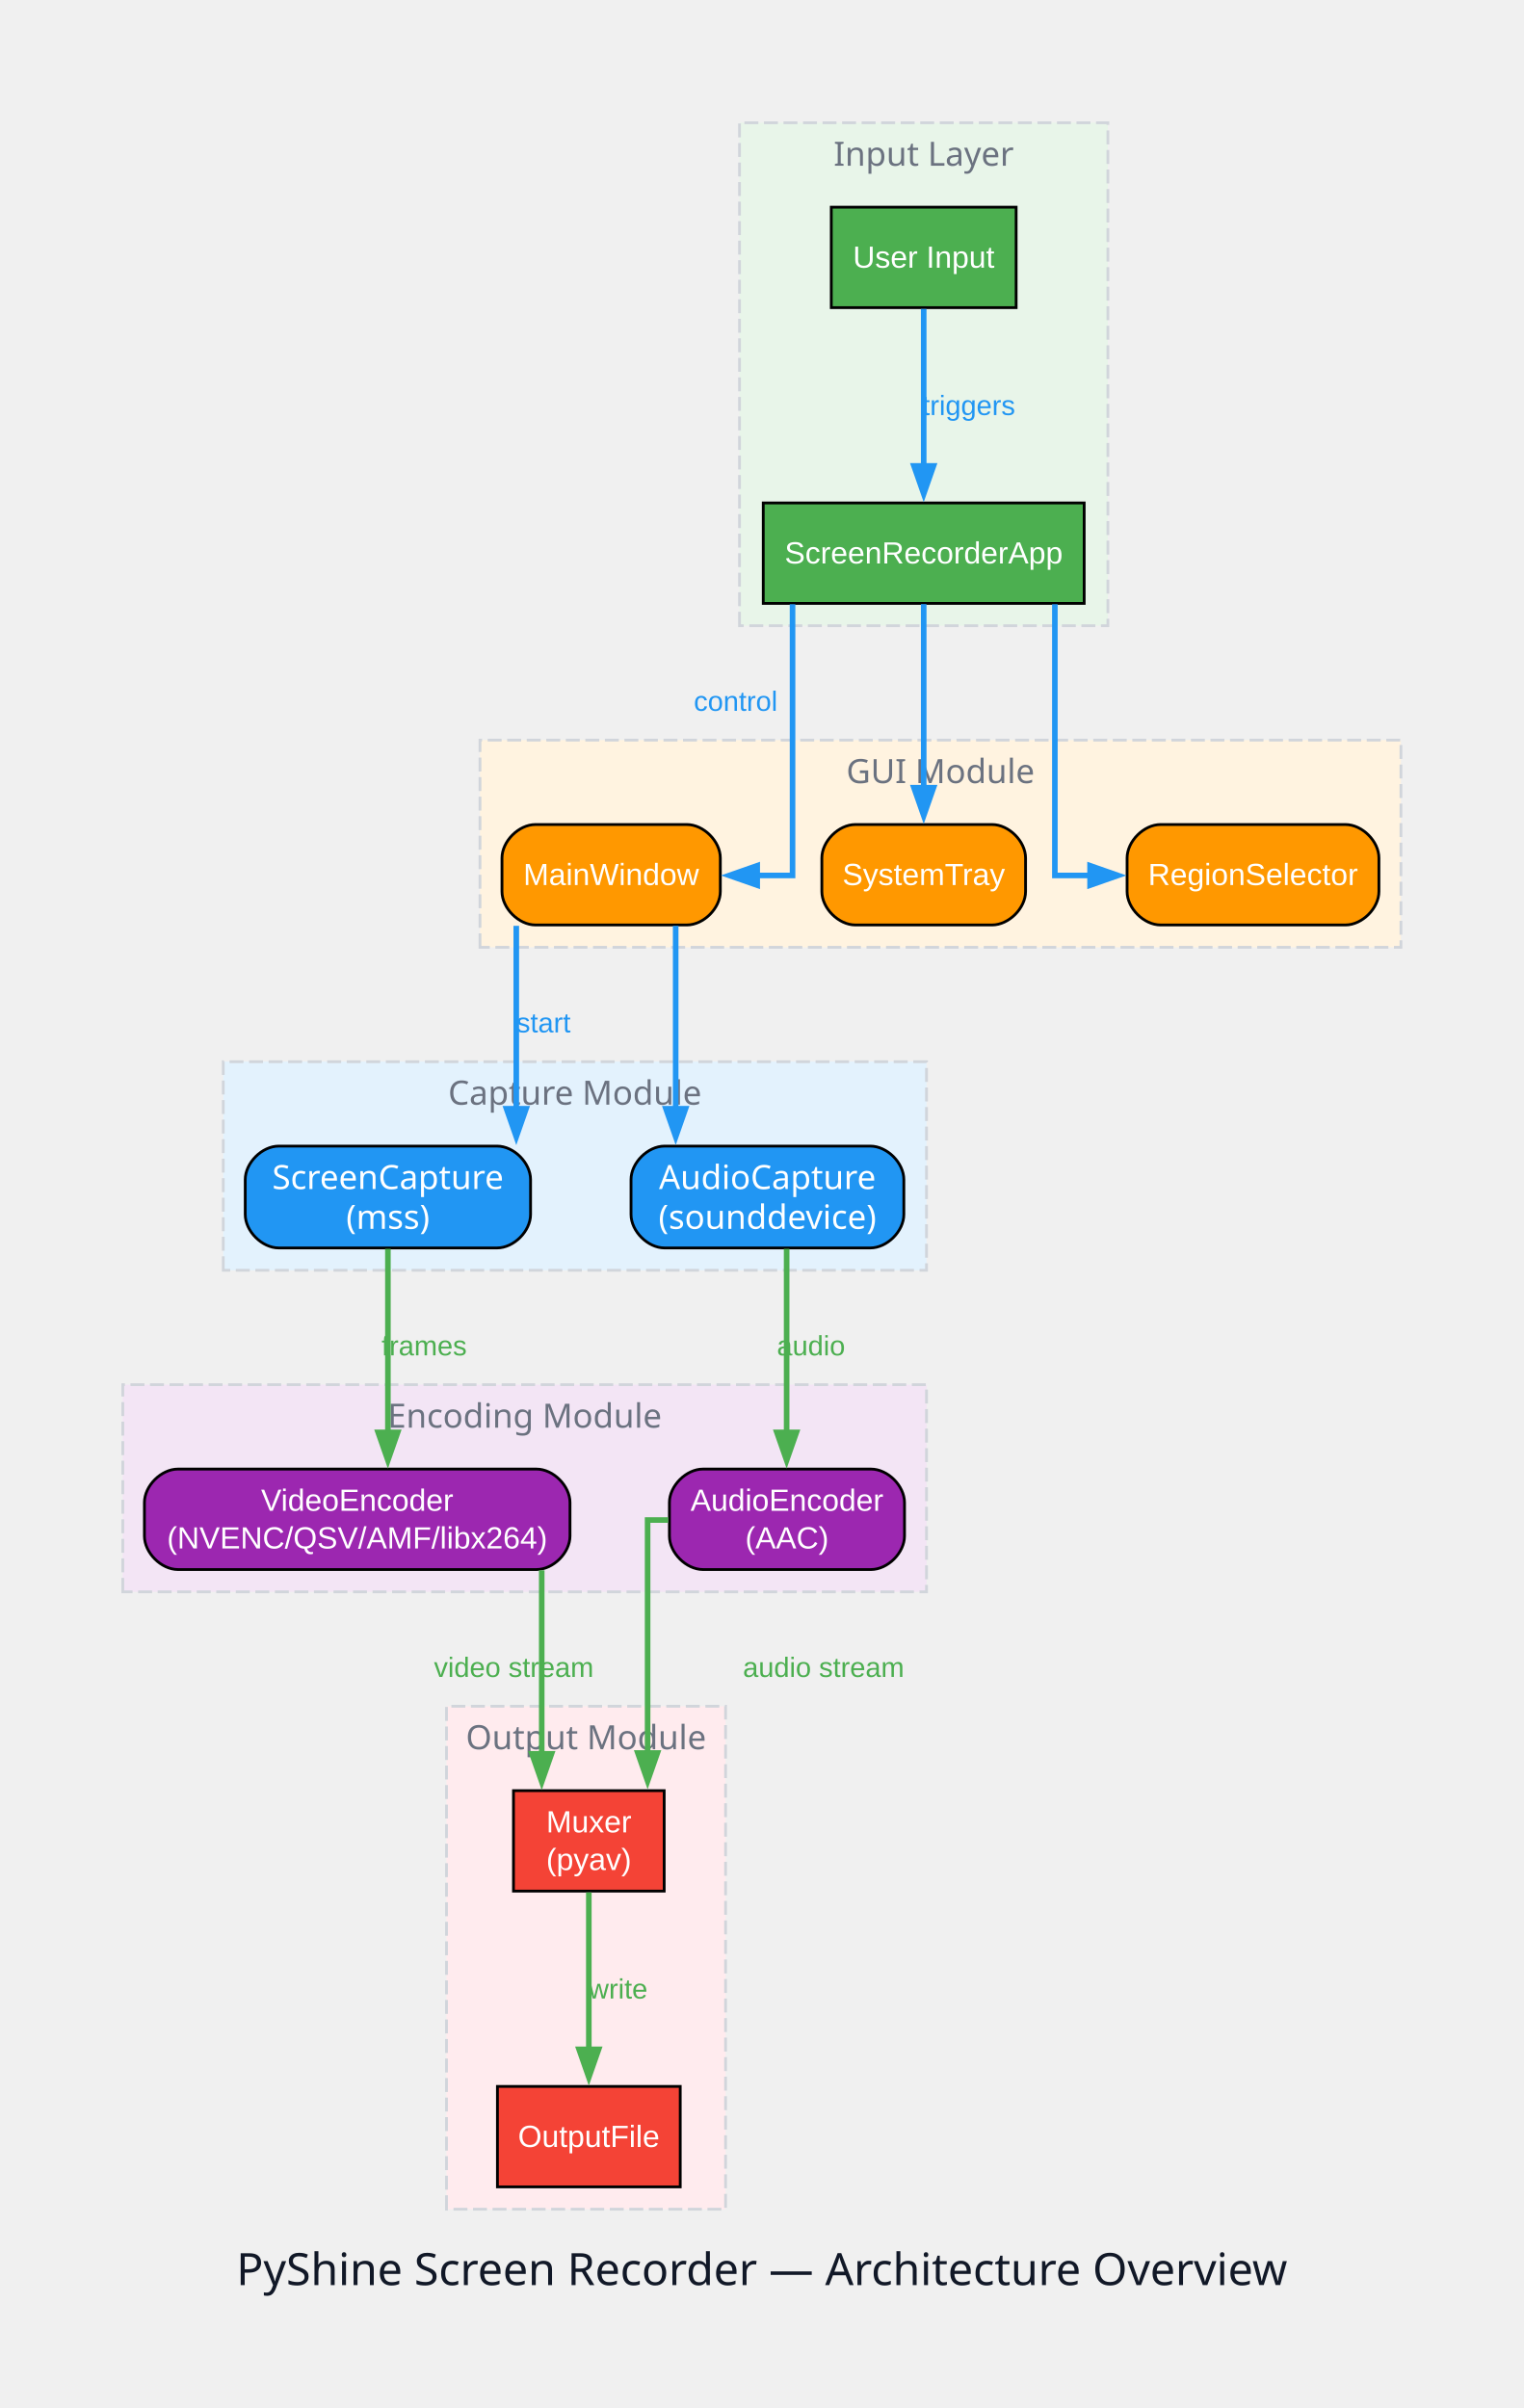
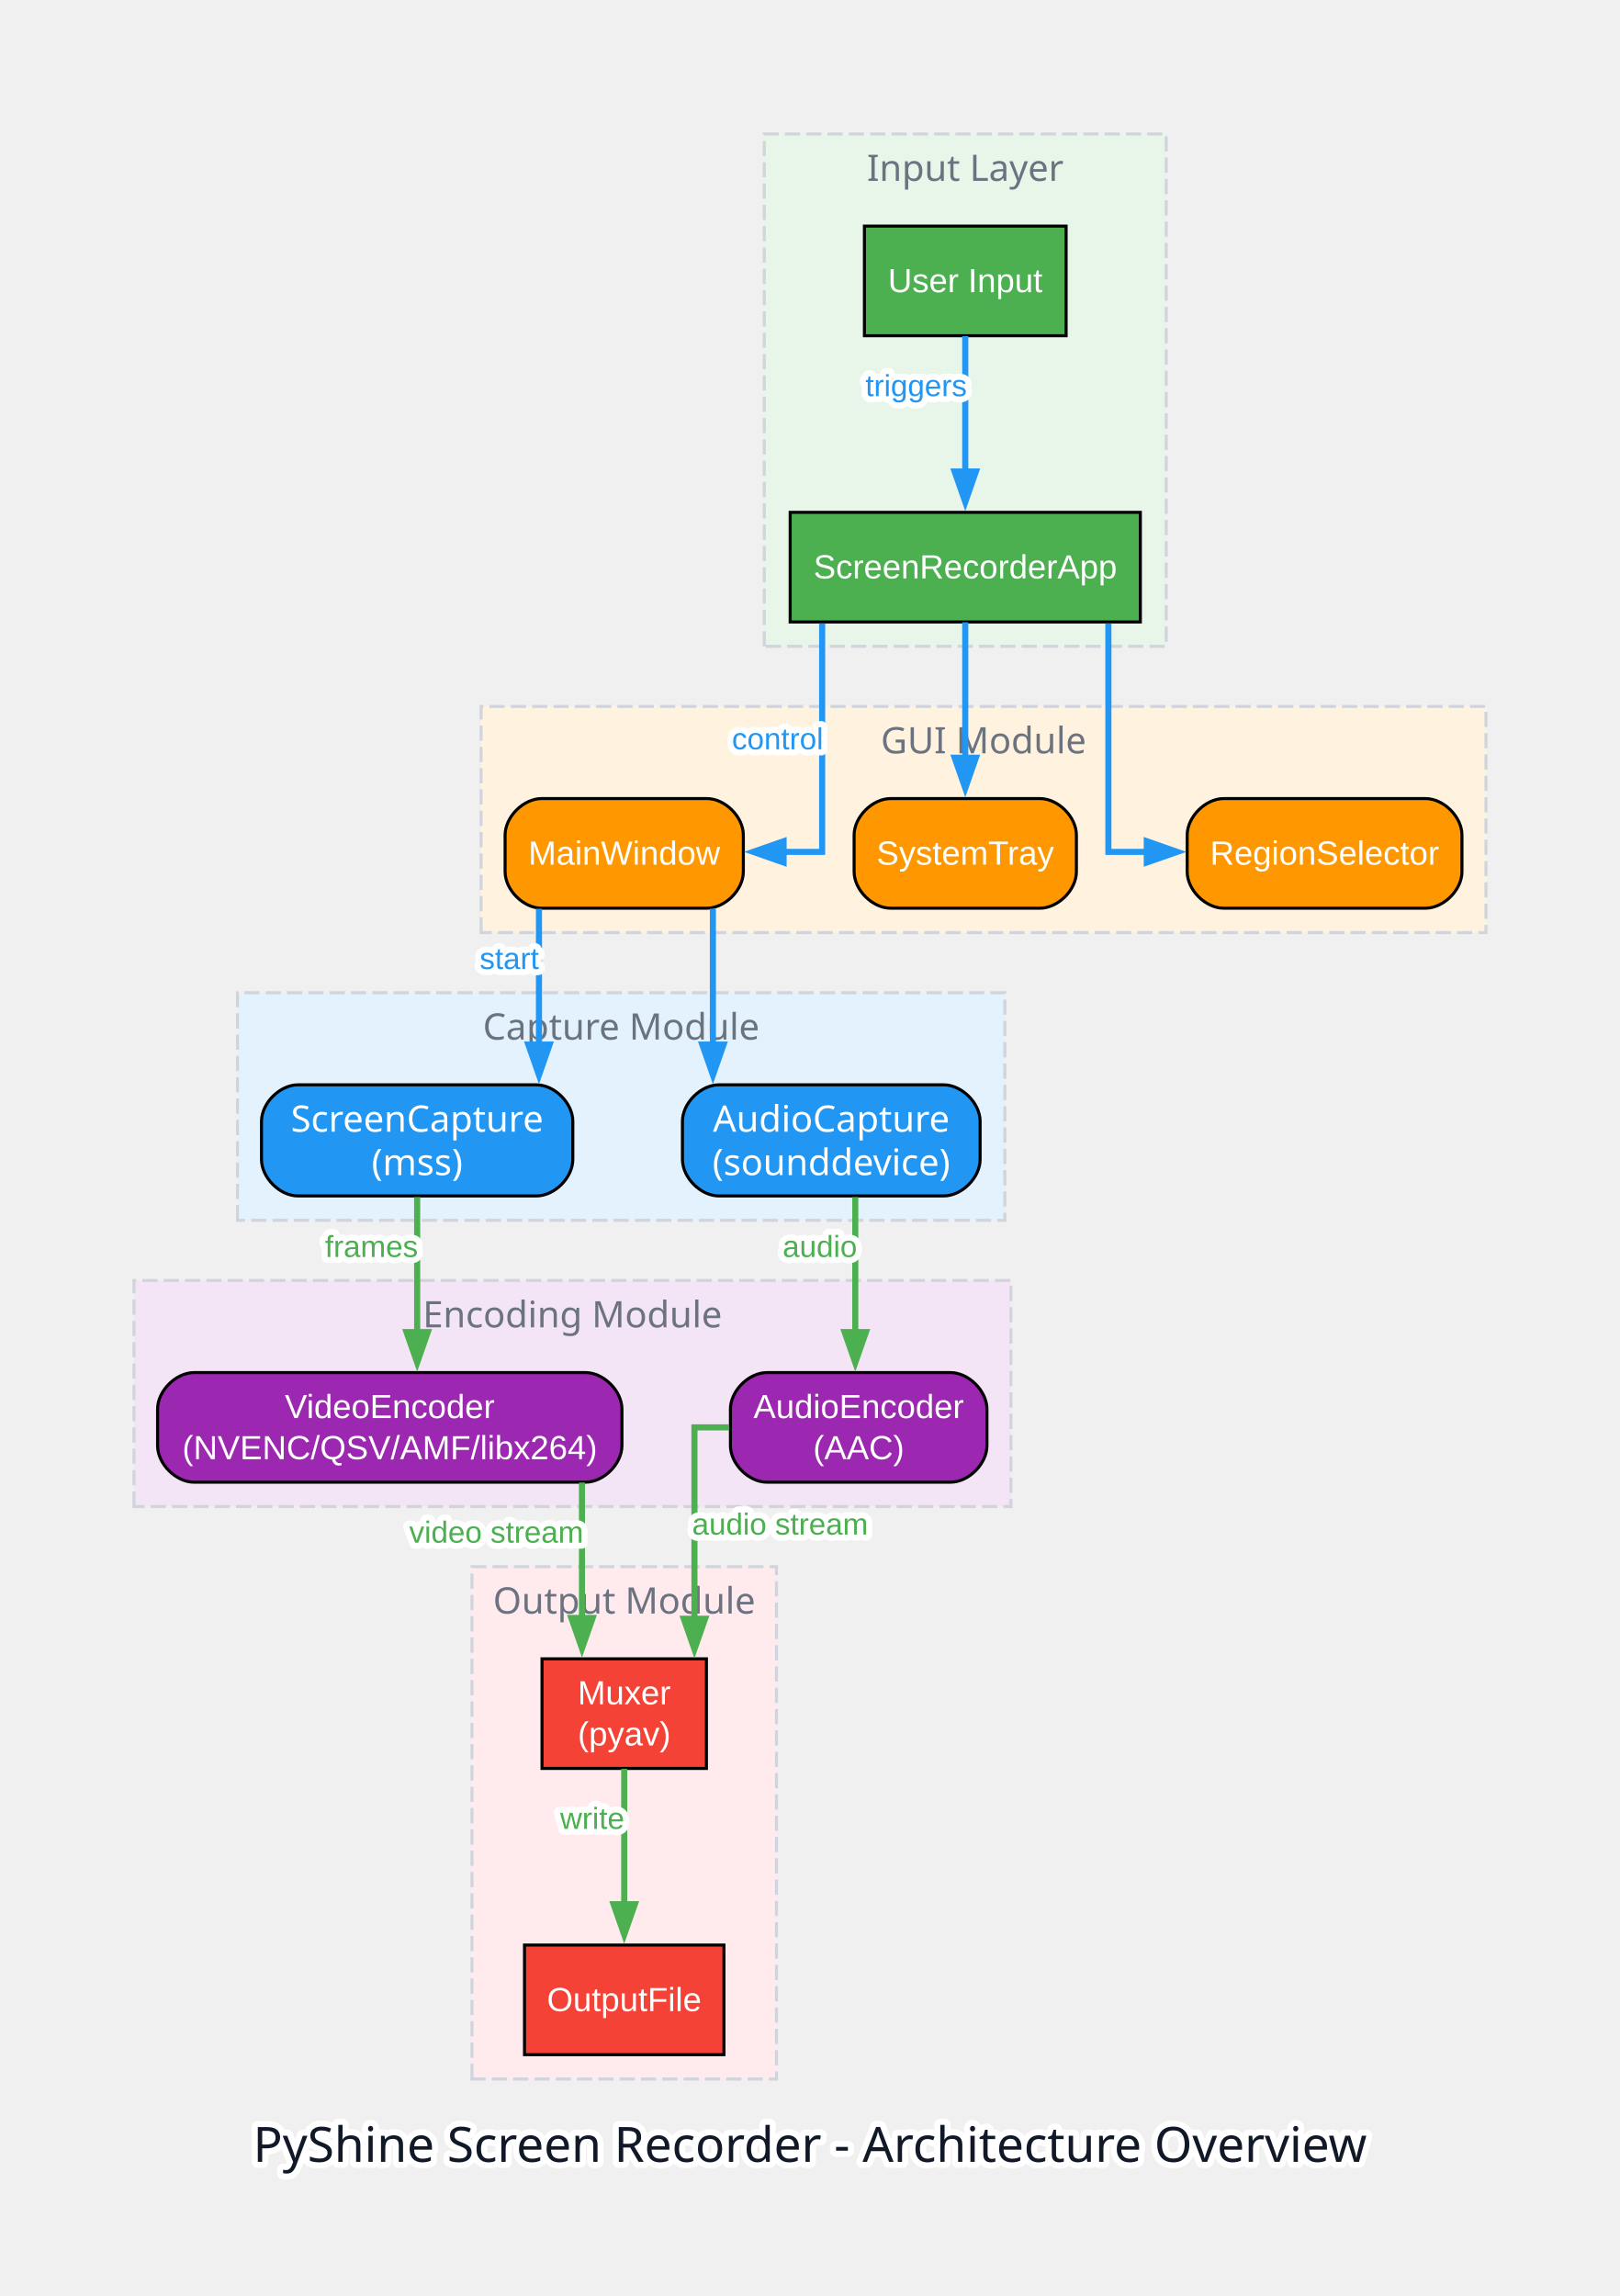
- <svg xmlns="http://www.w3.org/2000/svg" width="546pt" height="863pt" viewBox="0.00 0.00 546.00 863.00">
-   <g id="graph0" class="graph" transform="scale(1 1) rotate(0) translate(36 826.5)">
-     <text xml:space="preserve" text-anchor="middle" x="237" y="-7.55" font-family="Arial Bold" font-size="16.00" fill="#111827">PyShine Screen Recorder — Architecture Overview</text>
+ <svg xmlns="http://www.w3.org/2000/svg" width="532pt" height="754pt" viewBox="0.00 0.00 532.00 754.00">
+   <style>
+ /* White halo for edge labels — ensures text is readable over edge lines */
+ text {
+     paint-order: stroke;
+     stroke: #ffffff;
+     stroke-width: 4px;
+     stroke-linejoin: round;
+     stroke-linecap: round;
+ }
+ /* Node labels: no halo needed (they sit on filled backgrounds) */
+ g.node text,
+ g.cluster text {
+     stroke: none;
+ }
+ </style>
+   <g id="graph0" class="graph" transform="scale(1 1) rotate(0) translate(36 717.5)">
+     <text xml:space="preserve" text-anchor="middle" x="230" y="-7.55" font-family="Arial Bold" font-size="16.00" fill="#111827">PyShine Screen Recorder - Architecture Overview</text>
    <g id="clust1" class="cluster">
-       <polygon fill="#e8f5e9" stroke="#d1d5db" stroke-dasharray="5,2" points="229,-602.25 229,-782.5 361,-782.5 361,-602.25 229,-602.25" />
-       <text xml:space="preserve" text-anchor="middle" x="295" y="-767.1" font-family="Arial Bold" font-size="12.00" fill="#6b7280">Input Layer</text>
+       <polygon fill="#e8f5e9" stroke="#d1d5db" stroke-dasharray="5,2" points="215,-505.25 215,-673.5 347,-673.5 347,-505.25 215,-505.25" />
+       <text xml:space="preserve" text-anchor="middle" x="281" y="-658.1" font-family="Arial Bold" font-size="12.00" fill="#6b7280">Input Layer</text>
    </g>
    <g id="clust2" class="cluster">
-       <polygon fill="#fff3e0" stroke="#d1d5db" stroke-dasharray="5,2" points="136,-487 136,-561.25 466,-561.25 466,-487 136,-487" />
-       <text xml:space="preserve" text-anchor="middle" x="301" y="-545.85" font-family="Arial Bold" font-size="12.00" fill="#6b7280">GUI Module</text>
+       <polygon fill="#fff3e0" stroke="#d1d5db" stroke-dasharray="5,2" points="122,-411.25 122,-485.5 452,-485.5 452,-411.25 122,-411.25" />
+       <text xml:space="preserve" text-anchor="middle" x="287" y="-470.1" font-family="Arial Bold" font-size="12.00" fill="#6b7280">GUI Module</text>
    </g>
    <g id="clust3" class="cluster">
-       <polygon fill="#e3f2fd" stroke="#d1d5db" stroke-dasharray="5,2" points="44,-371.25 44,-446 296,-446 296,-371.25 44,-371.25" />
-       <text xml:space="preserve" text-anchor="middle" x="170" y="-430.6" font-family="Arial Bold" font-size="12.00" fill="#6b7280">Capture Module</text>
+       <polygon fill="#e3f2fd" stroke="#d1d5db" stroke-dasharray="5,2" points="42,-316.75 42,-391.5 294,-391.5 294,-316.75 42,-316.75" />
+       <text xml:space="preserve" text-anchor="middle" x="168" y="-376.1" font-family="Arial Bold" font-size="12.00" fill="#6b7280">Capture Module</text>
    </g>
    <g id="clust4" class="cluster">
-       <polygon fill="#f3e5f5" stroke="#d1d5db" stroke-dasharray="5,2" points="8,-256 8,-330.25 296,-330.25 296,-256 8,-256" />
-       <text xml:space="preserve" text-anchor="middle" x="152" y="-314.85" font-family="Arial Bold" font-size="12.00" fill="#6b7280">Encoding Module</text>
+       <polygon fill="#f3e5f5" stroke="#d1d5db" stroke-dasharray="5,2" points="8,-222.75 8,-297 296,-297 296,-222.75 8,-222.75" />
+       <text xml:space="preserve" text-anchor="middle" x="152" y="-281.6" font-family="Arial Bold" font-size="12.00" fill="#6b7280">Encoding Module</text>
    </g>
    <g id="clust5" class="cluster">
-       <polygon fill="#ffebee" stroke="#d1d5db" stroke-dasharray="5,2" points="124,-34.75 124,-215 224,-215 224,-34.75 124,-34.75" />
-       <text xml:space="preserve" text-anchor="middle" x="174" y="-199.6" font-family="Arial Bold" font-size="12.00" fill="#6b7280">Output Module</text>
+       <polygon fill="#ffebee" stroke="#d1d5db" stroke-dasharray="5,2" points="119,-34.75 119,-203 219,-203 219,-34.75 119,-34.75" />
+       <text xml:space="preserve" text-anchor="middle" x="169" y="-187.6" font-family="Arial Bold" font-size="12.00" fill="#6b7280">Output Module</text>
    </g>
    <g id="node1" class="node">
-       <polygon fill="#4caf50" stroke="black" points="328.12,-752.25 261.88,-752.25 261.88,-716.25 328.12,-716.25 328.12,-752.25" />
-       <text xml:space="preserve" text-anchor="middle" x="295" y="-730.55" font-family="Arial" font-size="11.00" fill="white">User Input</text>
+       <polygon fill="#4caf50" stroke="black" points="314.12,-643.25 247.88,-643.25 247.88,-607.25 314.12,-607.25 314.12,-643.25" />
+       <text xml:space="preserve" text-anchor="middle" x="281" y="-621.55" font-family="Arial" font-size="11.00" fill="white">User Input</text>
    </g>
    <g id="node2" class="node">
-       <polygon fill="#4caf50" stroke="black" points="352.5,-646.25 237.5,-646.25 237.5,-610.25 352.5,-610.25 352.5,-646.25" />
-       <text xml:space="preserve" text-anchor="middle" x="295" y="-624.55" font-family="Arial" font-size="11.00" fill="white">ScreenRecorderApp</text>
+       <polygon fill="#4caf50" stroke="black" points="338.5,-549.25 223.5,-549.25 223.5,-513.25 338.5,-513.25 338.5,-549.25" />
+       <text xml:space="preserve" text-anchor="middle" x="281" y="-527.55" font-family="Arial" font-size="11.00" fill="white">ScreenRecorderApp</text>
    </g>
    <g id="edge1" class="edge">
-       <path fill="none" stroke="#2196f3" stroke-width="2" d="M295,-715.79C295,-715.79 295,-659.53 295,-659.53" />
-       <polygon fill="#2196f3" stroke="#2196f3" stroke-width="2" points="298.5,-659.53 295,-649.53 291.5,-659.53 298.5,-659.53" />
-       <text xml:space="preserve" text-anchor="middle" x="311.12" y="-677.75" font-family="Arial" font-size="10.00" fill="#2196f3">triggers</text>
+       <path fill="none" stroke="#2196f3" stroke-width="2" d="M281,-607.13C281,-607.13 281,-562.67 281,-562.67" />
+       <polygon fill="#2196f3" stroke="#2196f3" stroke-width="2" points="284.5,-562.67 281,-552.67 277.5,-562.67 284.5,-562.67" />
+       <text xml:space="preserve" text-anchor="middle" x="264.88" y="-587.4" font-family="Arial" font-size="10.00" fill="#2196f3">triggers</text>
    </g>
    <g id="node3" class="node">
-       <path fill="#ff9800" stroke="black" d="M210.12,-531C210.12,-531 155.88,-531 155.88,-531 149.88,-531 143.88,-525 143.88,-519 143.88,-519 143.88,-507 143.88,-507 143.88,-501 149.88,-495 155.88,-495 155.88,-495 210.12,-495 210.12,-495 216.12,-495 222.12,-501 222.12,-507 222.12,-507 222.12,-519 222.12,-519 222.12,-525 216.12,-531 210.12,-531" />
-       <text xml:space="preserve" text-anchor="middle" x="183" y="-509.3" font-family="Arial" font-size="11.00" fill="white">MainWindow</text>
+       <path fill="#ff9800" stroke="black" d="M196.12,-455.25C196.12,-455.25 141.88,-455.25 141.88,-455.25 135.88,-455.25 129.88,-449.25 129.88,-443.25 129.88,-443.25 129.88,-431.25 129.88,-431.25 129.88,-425.25 135.88,-419.25 141.88,-419.25 141.88,-419.25 196.12,-419.25 196.12,-419.25 202.12,-419.25 208.12,-425.25 208.12,-431.25 208.12,-431.25 208.12,-443.25 208.12,-443.25 208.12,-449.25 202.12,-455.25 196.12,-455.25" />
+       <text xml:space="preserve" text-anchor="middle" x="169" y="-433.55" font-family="Arial" font-size="11.00" fill="white">MainWindow</text>
    </g>
    <g id="edge2" class="edge">
-       <path fill="none" stroke="#2196f3" stroke-width="2" d="M248,-609.95C248,-577.38 248,-512.75 248,-512.75 248,-512.75 235.34,-512.75 235.34,-512.75" />
-       <polygon fill="#2196f3" stroke="#2196f3" stroke-width="2" points="235.34,-509.25 225.34,-512.75 235.34,-516.25 235.34,-509.25" />
-       <text xml:space="preserve" text-anchor="middle" x="227.62" y="-571.75" font-family="Arial" font-size="10.00" fill="#2196f3">control</text>
+       <path fill="none" stroke="#2196f3" stroke-width="2" d="M234,-512.78C234,-485.53 234,-437.75 234,-437.75 234,-437.75 221.34,-437.75 221.34,-437.75" />
+       <polygon fill="#2196f3" stroke="#2196f3" stroke-width="2" points="221.34,-434.25 211.34,-437.75 221.34,-441.25 221.34,-434.25" />
+       <text xml:space="preserve" text-anchor="middle" x="219.38" y="-471.43" font-family="Arial" font-size="10.00" fill="#2196f3">control</text>
    </g>
    <g id="node4" class="node">
-       <path fill="#ff9800" stroke="black" d="M319.5,-531C319.5,-531 270.5,-531 270.5,-531 264.5,-531 258.5,-525 258.5,-519 258.5,-519 258.5,-507 258.5,-507 258.5,-501 264.5,-495 270.5,-495 270.5,-495 319.5,-495 319.5,-495 325.5,-495 331.5,-501 331.5,-507 331.5,-507 331.5,-519 331.5,-519 331.5,-525 325.5,-531 319.5,-531" />
-       <text xml:space="preserve" text-anchor="middle" x="295" y="-509.3" font-family="Arial" font-size="11.00" fill="white">SystemTray</text>
+       <path fill="#ff9800" stroke="black" d="M305.5,-455.25C305.5,-455.25 256.5,-455.25 256.5,-455.25 250.5,-455.25 244.5,-449.25 244.5,-443.25 244.5,-443.25 244.5,-431.25 244.5,-431.25 244.5,-425.25 250.5,-419.25 256.5,-419.25 256.5,-419.25 305.5,-419.25 305.5,-419.25 311.5,-419.25 317.5,-425.25 317.5,-431.25 317.5,-431.25 317.5,-443.25 317.5,-443.25 317.5,-449.25 311.5,-455.25 305.5,-455.25" />
+       <text xml:space="preserve" text-anchor="middle" x="281" y="-433.55" font-family="Arial" font-size="11.00" fill="white">SystemTray</text>
    </g>
    <g id="edge3" class="edge">
-       <path fill="none" stroke="#2196f3" stroke-width="2" d="M295,-609.99C295,-609.99 295,-544.2 295,-544.2" />
-       <polygon fill="#2196f3" stroke="#2196f3" stroke-width="2" points="298.5,-544.2 295,-534.2 291.5,-544.2 298.5,-544.2" />
+       <path fill="none" stroke="#2196f3" stroke-width="2" d="M281,-513.13C281,-513.13 281,-468.67 281,-468.67" />
+       <polygon fill="#2196f3" stroke="#2196f3" stroke-width="2" points="284.5,-468.67 281,-458.67 277.5,-468.67 284.5,-468.67" />
    </g>
    <g id="node5" class="node">
-       <path fill="#ff9800" stroke="black" d="M446.12,-531C446.12,-531 379.88,-531 379.88,-531 373.88,-531 367.88,-525 367.88,-519 367.88,-519 367.88,-507 367.88,-507 367.88,-501 373.88,-495 379.88,-495 379.88,-495 446.12,-495 446.12,-495 452.12,-495 458.12,-501 458.12,-507 458.12,-507 458.12,-519 458.12,-519 458.12,-525 452.12,-531 446.12,-531" />
-       <text xml:space="preserve" text-anchor="middle" x="413" y="-509.3" font-family="Arial" font-size="11.00" fill="white">RegionSelector</text>
+       <path fill="#ff9800" stroke="black" d="M432.12,-455.25C432.12,-455.25 365.88,-455.25 365.88,-455.25 359.88,-455.25 353.88,-449.25 353.88,-443.25 353.88,-443.25 353.88,-431.25 353.88,-431.25 353.88,-425.25 359.88,-419.25 365.88,-419.25 365.88,-419.25 432.12,-419.25 432.12,-419.25 438.12,-419.25 444.12,-425.25 444.12,-431.25 444.12,-431.25 444.12,-443.25 444.12,-443.25 444.12,-449.25 438.12,-455.25 432.12,-455.25" />
+       <text xml:space="preserve" text-anchor="middle" x="399" y="-433.55" font-family="Arial" font-size="11.00" fill="white">RegionSelector</text>
    </g>
    <g id="edge4" class="edge">
-       <path fill="none" stroke="#2196f3" stroke-width="2" d="M342,-609.95C342,-577.38 342,-512.75 342,-512.75 342,-512.75 354.61,-512.75 354.61,-512.75" />
-       <polygon fill="#2196f3" stroke="#2196f3" stroke-width="2" points="354.61,-516.25 364.61,-512.75 354.61,-509.25 354.61,-516.25" />
+       <path fill="none" stroke="#2196f3" stroke-width="2" d="M328,-512.78C328,-485.53 328,-437.75 328,-437.75 328,-437.75 340.61,-437.75 340.61,-437.75" />
+       <polygon fill="#2196f3" stroke="#2196f3" stroke-width="2" points="340.61,-441.25 350.61,-437.75 340.61,-434.25 340.61,-441.25" />
    </g>
    <g id="node6" class="node">
-       <path fill="#2196f3" stroke="black" d="M142.12,-415.75C142.12,-415.75 63.88,-415.75 63.88,-415.75 57.88,-415.75 51.88,-409.75 51.88,-403.75 51.88,-403.75 51.88,-391.25 51.88,-391.25 51.88,-385.25 57.88,-379.25 63.88,-379.25 63.88,-379.25 142.12,-379.25 142.12,-379.25 148.12,-379.25 154.12,-385.25 154.12,-391.25 154.12,-391.25 154.12,-403.75 154.12,-403.75 154.12,-409.75 148.12,-415.75 142.12,-415.75" />
-       <text xml:space="preserve" text-anchor="middle" x="103" y="-400.35" font-family="Arial Bold" font-size="12.00" fill="white">ScreenCapture</text>
-       <text xml:space="preserve" text-anchor="middle" x="103" y="-386.1" font-family="Arial Bold" font-size="12.00" fill="white">(mss)</text>
+       <path fill="#2196f3" stroke="black" d="M140.12,-361.25C140.12,-361.25 61.88,-361.25 61.88,-361.25 55.88,-361.25 49.88,-355.25 49.88,-349.25 49.88,-349.25 49.88,-336.75 49.88,-336.75 49.88,-330.75 55.88,-324.75 61.88,-324.75 61.88,-324.75 140.12,-324.75 140.12,-324.75 146.12,-324.75 152.12,-330.75 152.12,-336.75 152.12,-336.75 152.12,-349.25 152.12,-349.25 152.12,-355.25 146.12,-361.25 140.12,-361.25" />
+       <text xml:space="preserve" text-anchor="middle" x="101" y="-345.85" font-family="Arial Bold" font-size="12.00" fill="white">ScreenCapture</text>
+       <text xml:space="preserve" text-anchor="middle" x="101" y="-331.6" font-family="Arial Bold" font-size="12.00" fill="white">(mss)</text>
    </g>
    <g id="edge5" class="edge">
-       <path fill="none" stroke="#2196f3" stroke-width="2" d="M149,-494.7C149,-494.7 149,-429.13 149,-429.13" />
-       <polygon fill="#2196f3" stroke="#2196f3" stroke-width="2" points="152.5,-429.13 149,-419.13 145.5,-429.13 152.5,-429.13" />
-       <text xml:space="preserve" text-anchor="middle" x="158.75" y="-456.5" font-family="Arial" font-size="10.00" fill="#2196f3">start</text>
+       <path fill="none" stroke="#2196f3" stroke-width="2" d="M141,-419.08C141,-419.08 141,-374.47 141,-374.47" />
+       <polygon fill="#2196f3" stroke="#2196f3" stroke-width="2" points="144.5,-374.47 141,-364.47 137.5,-374.47 144.5,-374.47" />
+       <text xml:space="preserve" text-anchor="middle" x="131.25" y="-399.27" font-family="Arial" font-size="10.00" fill="#2196f3">start</text>
    </g>
    <g id="node7" class="node">
-       <path fill="#2196f3" stroke="black" d="M275.88,-415.75C275.88,-415.75 202.12,-415.75 202.12,-415.75 196.12,-415.75 190.12,-409.75 190.12,-403.75 190.12,-403.75 190.12,-391.25 190.12,-391.25 190.12,-385.25 196.12,-379.25 202.12,-379.25 202.12,-379.25 275.88,-379.25 275.88,-379.25 281.88,-379.25 287.88,-385.25 287.88,-391.25 287.88,-391.25 287.88,-403.75 287.88,-403.75 287.88,-409.75 281.88,-415.75 275.88,-415.75" />
-       <text xml:space="preserve" text-anchor="middle" x="239" y="-400.35" font-family="Arial Bold" font-size="12.00" fill="white">AudioCapture</text>
-       <text xml:space="preserve" text-anchor="middle" x="239" y="-386.1" font-family="Arial Bold" font-size="12.00" fill="white">(sounddevice)</text>
+       <path fill="#2196f3" stroke="black" d="M273.88,-361.25C273.88,-361.25 200.12,-361.25 200.12,-361.25 194.12,-361.25 188.12,-355.25 188.12,-349.25 188.12,-349.25 188.12,-336.75 188.12,-336.75 188.12,-330.75 194.12,-324.75 200.12,-324.75 200.12,-324.75 273.88,-324.75 273.88,-324.75 279.88,-324.75 285.88,-330.75 285.88,-336.75 285.88,-336.75 285.88,-349.25 285.88,-349.25 285.88,-355.25 279.88,-361.25 273.88,-361.25" />
+       <text xml:space="preserve" text-anchor="middle" x="237" y="-345.85" font-family="Arial Bold" font-size="12.00" fill="white">AudioCapture</text>
+       <text xml:space="preserve" text-anchor="middle" x="237" y="-331.6" font-family="Arial Bold" font-size="12.00" fill="white">(sounddevice)</text>
    </g>
    <g id="edge6" class="edge">
-       <path fill="none" stroke="#2196f3" stroke-width="2" d="M206.12,-494.7C206.12,-494.7 206.12,-429.13 206.12,-429.13" />
-       <polygon fill="#2196f3" stroke="#2196f3" stroke-width="2" points="209.63,-429.13 206.13,-419.13 202.63,-429.13 209.63,-429.13" />
+       <path fill="none" stroke="#2196f3" stroke-width="2" d="M198.12,-419.08C198.12,-419.08 198.12,-374.47 198.12,-374.47" />
+       <polygon fill="#2196f3" stroke="#2196f3" stroke-width="2" points="201.63,-374.47 198.13,-364.47 194.63,-374.47 201.63,-374.47" />
    </g>
    <g id="node8" class="node">
-       <path fill="#9c27b0" stroke="black" d="M156.25,-300C156.25,-300 27.75,-300 27.75,-300 21.75,-300 15.75,-294 15.75,-288 15.75,-288 15.75,-276 15.75,-276 15.75,-270 21.75,-264 27.75,-264 27.75,-264 156.25,-264 156.25,-264 162.25,-264 168.25,-270 168.25,-276 168.25,-276 168.25,-288 168.25,-288 168.25,-294 162.25,-300 156.25,-300" />
-       <text xml:space="preserve" text-anchor="middle" x="92" y="-285.05" font-family="Arial" font-size="11.00" fill="white">VideoEncoder</text>
-       <text xml:space="preserve" text-anchor="middle" x="92" y="-271.55" font-family="Arial" font-size="11.00" fill="white">(NVENC/QSV/AMF/libx264)</text>
+       <path fill="#9c27b0" stroke="black" d="M156.25,-266.75C156.25,-266.75 27.75,-266.75 27.75,-266.75 21.75,-266.75 15.75,-260.75 15.75,-254.75 15.75,-254.75 15.75,-242.75 15.75,-242.75 15.75,-236.75 21.75,-230.75 27.75,-230.75 27.75,-230.75 156.25,-230.75 156.25,-230.75 162.25,-230.75 168.25,-236.75 168.25,-242.75 168.25,-242.75 168.25,-254.75 168.25,-254.75 168.25,-260.75 162.25,-266.75 156.25,-266.75" />
+       <text xml:space="preserve" text-anchor="middle" x="92" y="-251.8" font-family="Arial" font-size="11.00" fill="white">VideoEncoder</text>
+       <text xml:space="preserve" text-anchor="middle" x="92" y="-238.3" font-family="Arial" font-size="11.00" fill="white">(NVENC/QSV/AMF/libx264)</text>
    </g>
    <g id="edge7" class="edge">
-       <path fill="none" stroke="#4caf50" stroke-width="2" d="M103,-378.94C103,-378.94 103,-313.16 103,-313.16" />
-       <polygon fill="#4caf50" stroke="#4caf50" stroke-width="2" points="106.5,-313.16 103,-303.16 99.5,-313.16 106.5,-313.16" />
-       <text xml:space="preserve" text-anchor="middle" x="116" y="-340.75" font-family="Arial" font-size="10.00" fill="#4caf50">frames</text>
+       <path fill="none" stroke="#4caf50" stroke-width="2" d="M101,-324.38C101,-324.38 101,-280.04 101,-280.04" />
+       <polygon fill="#4caf50" stroke="#4caf50" stroke-width="2" points="104.5,-280.04 101,-270.04 97.5,-280.04 104.5,-280.04" />
+       <text xml:space="preserve" text-anchor="middle" x="86" y="-304.71" font-family="Arial" font-size="10.00" fill="#4caf50">frames</text>
    </g>
    <g id="node9" class="node">
-       <path fill="#9c27b0" stroke="black" d="M276.12,-300C276.12,-300 215.88,-300 215.88,-300 209.88,-300 203.88,-294 203.88,-288 203.88,-288 203.88,-276 203.88,-276 203.88,-270 209.88,-264 215.88,-264 215.88,-264 276.12,-264 276.12,-264 282.12,-264 288.12,-270 288.12,-276 288.12,-276 288.12,-288 288.12,-288 288.12,-294 282.12,-300 276.12,-300" />
-       <text xml:space="preserve" text-anchor="middle" x="246" y="-285.05" font-family="Arial" font-size="11.00" fill="white">AudioEncoder</text>
-       <text xml:space="preserve" text-anchor="middle" x="246" y="-271.55" font-family="Arial" font-size="11.00" fill="white">(AAC)</text>
+       <path fill="#9c27b0" stroke="black" d="M276.12,-266.75C276.12,-266.75 215.88,-266.75 215.88,-266.75 209.88,-266.75 203.88,-260.75 203.88,-254.75 203.88,-254.75 203.88,-242.75 203.88,-242.75 203.88,-236.75 209.88,-230.75 215.88,-230.75 215.88,-230.75 276.12,-230.75 276.12,-230.75 282.12,-230.75 288.12,-236.75 288.12,-242.75 288.12,-242.75 288.12,-254.75 288.12,-254.75 288.12,-260.75 282.12,-266.75 276.12,-266.75" />
+       <text xml:space="preserve" text-anchor="middle" x="246" y="-251.8" font-family="Arial" font-size="11.00" fill="white">AudioEncoder</text>
+       <text xml:space="preserve" text-anchor="middle" x="246" y="-238.3" font-family="Arial" font-size="11.00" fill="white">(AAC)</text>
    </g>
    <g id="edge8" class="edge">
-       <path fill="none" stroke="#4caf50" stroke-width="2" d="M245.88,-378.94C245.88,-378.94 245.88,-313.16 245.88,-313.16" />
-       <polygon fill="#4caf50" stroke="#4caf50" stroke-width="2" points="249.38,-313.16 245.88,-303.16 242.38,-313.16 249.38,-313.16" />
-       <text xml:space="preserve" text-anchor="middle" x="254.62" y="-340.75" font-family="Arial" font-size="10.00" fill="#4caf50">audio</text>
+       <path fill="none" stroke="#4caf50" stroke-width="2" d="M244.88,-324.38C244.88,-324.38 244.88,-280.04 244.88,-280.04" />
+       <polygon fill="#4caf50" stroke="#4caf50" stroke-width="2" points="248.38,-280.04 244.88,-270.04 241.38,-280.04 248.38,-280.04" />
+       <text xml:space="preserve" text-anchor="middle" x="233.25" y="-304.71" font-family="Arial" font-size="10.00" fill="#4caf50">audio</text>
    </g>
    <g id="node10" class="node">
-       <polygon fill="#f44336" stroke="black" points="202,-184.75 148,-184.75 148,-148.75 202,-148.75 202,-184.75" />
-       <text xml:space="preserve" text-anchor="middle" x="175" y="-169.8" font-family="Arial" font-size="11.00" fill="white">Muxer</text>
-       <text xml:space="preserve" text-anchor="middle" x="175" y="-156.3" font-family="Arial" font-size="11.00" fill="white">(pyav)</text>
+       <polygon fill="#f44336" stroke="black" points="196,-172.75 142,-172.75 142,-136.75 196,-136.75 196,-172.75" />
+       <text xml:space="preserve" text-anchor="middle" x="169" y="-157.8" font-family="Arial" font-size="11.00" fill="white">Muxer</text>
+       <text xml:space="preserve" text-anchor="middle" x="169" y="-144.3" font-family="Arial" font-size="11.00" fill="white">(pyav)</text>
    </g>
    <g id="edge9" class="edge">
-       <path fill="none" stroke="#4caf50" stroke-width="2" d="M158.12,-263.74C158.12,-263.74 158.12,-197.95 158.12,-197.95" />
-       <polygon fill="#4caf50" stroke="#4caf50" stroke-width="2" points="161.63,-197.95 158.13,-187.95 154.63,-197.95 161.63,-197.95" />
-       <text xml:space="preserve" text-anchor="middle" x="148.12" y="-225.5" font-family="Arial" font-size="10.00" fill="#4caf50">video stream</text>
+       <path fill="none" stroke="#4caf50" stroke-width="2" d="M155.12,-230.63C155.12,-230.63 155.12,-186.17 155.12,-186.17" />
+       <polygon fill="#4caf50" stroke="#4caf50" stroke-width="2" points="158.63,-186.17 155.13,-176.17 151.63,-186.17 158.63,-186.17" />
+       <text xml:space="preserve" text-anchor="middle" x="127" y="-210.9" font-family="Arial" font-size="10.00" fill="#4caf50">video stream</text>
    </g>
    <g id="edge10" class="edge">
-       <path fill="none" stroke="#4caf50" stroke-width="2" d="M203.43,-281.75C198.99,-281.75 196.06,-281.75 196.06,-281.75 196.06,-281.75 196.06,-198.25 196.06,-198.25" />
-       <polygon fill="#4caf50" stroke="#4caf50" stroke-width="2" points="199.56,-198.25 196.06,-188.25 192.56,-198.25 199.56,-198.25" />
-       <text xml:space="preserve" text-anchor="middle" x="259.12" y="-225.5" font-family="Arial" font-size="10.00" fill="#4caf50">audio stream</text>
+       <path fill="none" stroke="#4caf50" stroke-width="2" d="M203.5,-248.75C196.82,-248.75 192.06,-248.75 192.06,-248.75 192.06,-248.75 192.06,-185.9 192.06,-185.9" />
+       <polygon fill="#4caf50" stroke="#4caf50" stroke-width="2" points="195.56,-185.9 192.06,-175.9 188.56,-185.9 195.56,-185.9" />
+       <text xml:space="preserve" text-anchor="middle" x="220.19" y="-213.54" font-family="Arial" font-size="10.00" fill="#4caf50">audio stream</text>
    </g>
    <g id="node11" class="node">
-       <polygon fill="#f44336" stroke="black" points="207.75,-78.75 142.25,-78.75 142.25,-42.75 207.75,-42.75 207.75,-78.75" />
-       <text xml:space="preserve" text-anchor="middle" x="175" y="-57.05" font-family="Arial" font-size="11.00" fill="white">OutputFile</text>
+       <polygon fill="#f44336" stroke="black" points="201.75,-78.75 136.25,-78.75 136.25,-42.75 201.75,-42.75 201.75,-78.75" />
+       <text xml:space="preserve" text-anchor="middle" x="169" y="-57.05" font-family="Arial" font-size="11.00" fill="white">OutputFile</text>
    </g>
    <g id="edge11" class="edge">
-       <path fill="none" stroke="#4caf50" stroke-width="2" d="M175,-148.29C175,-148.29 175,-92.03 175,-92.03" />
-       <polygon fill="#4caf50" stroke="#4caf50" stroke-width="2" points="178.5,-92.03 175,-82.03 171.5,-92.03 178.5,-92.03" />
-       <text xml:space="preserve" text-anchor="middle" x="185.5" y="-110.25" font-family="Arial" font-size="10.00" fill="#4caf50">write</text>
+       <path fill="none" stroke="#4caf50" stroke-width="2" d="M169,-136.63C169,-136.63 169,-92.17 169,-92.17" />
+       <polygon fill="#4caf50" stroke="#4caf50" stroke-width="2" points="172.5,-92.17 169,-82.17 165.5,-92.17 172.5,-92.17" />
+       <text xml:space="preserve" text-anchor="middle" x="158.5" y="-116.9" font-family="Arial" font-size="10.00" fill="#4caf50">write</text>
    </g>
  </g>
</svg>
